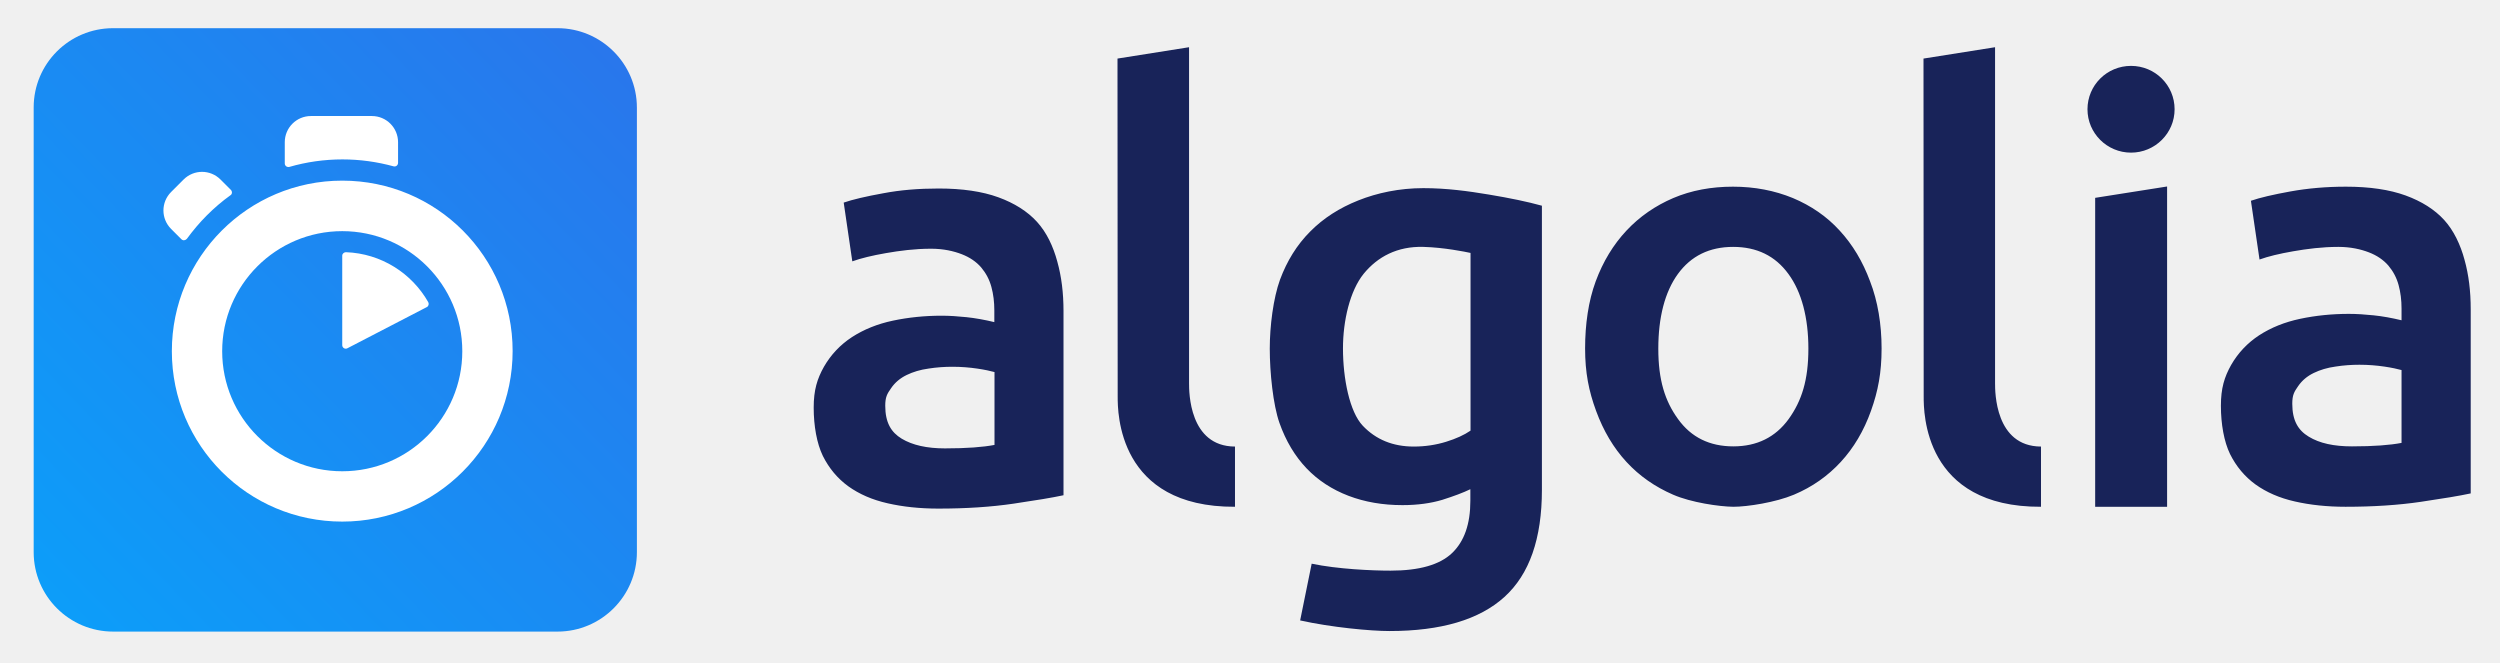
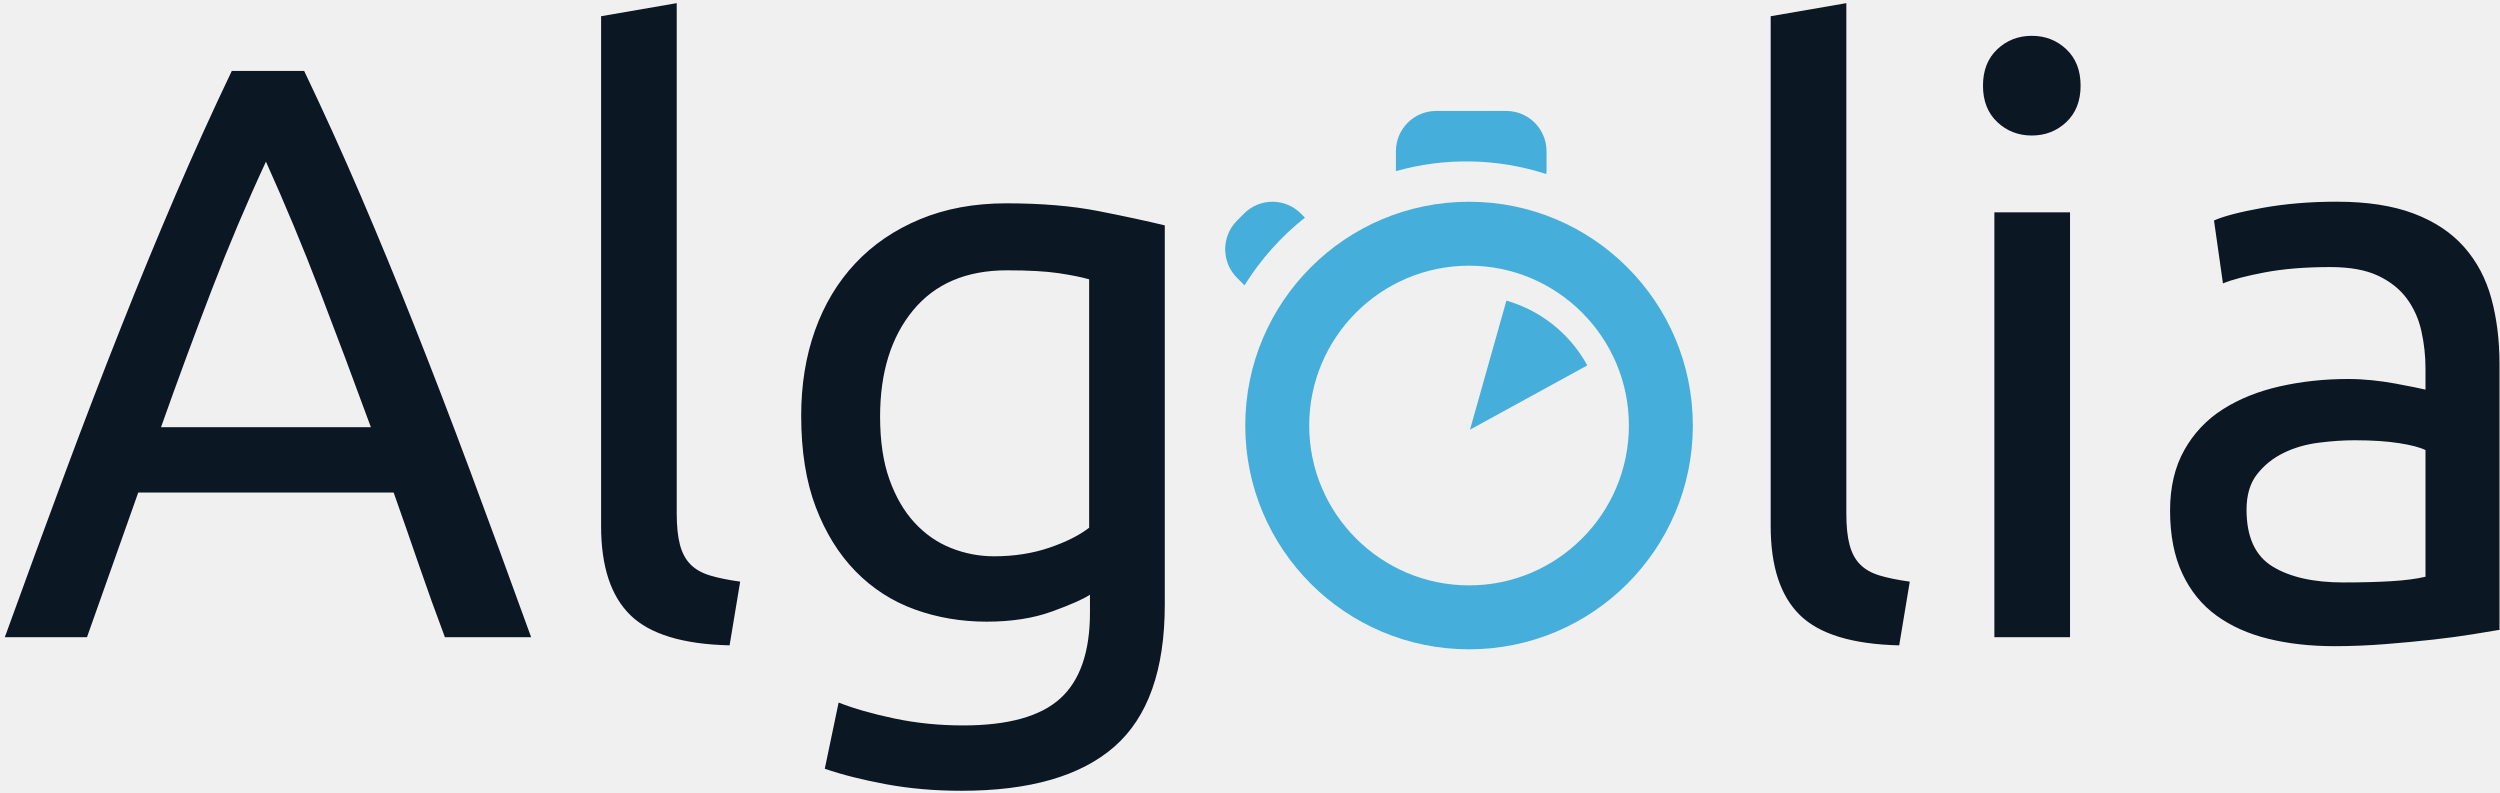
- <svg xmlns="http://www.w3.org/2000/svg" viewBox="0 0 1366 362">
-   <linearGradient id="a" x1="428.258" x2="434.145" y1="404.15" y2="409.85" gradientUnits="userSpaceOnUse" gradientTransform="matrix(94.045 0 0 -94.072 -40381.527 38479.52)">
-     <stop offset="0" stop-color="#00aeff" />
-     <stop offset="1" stop-color="#3369e7" />
-   </linearGradient>
-   <path fill="url(#a)" d="M61.8 15.4h242.8c23.9 0 43.4 19.4 43.4 43.4v242.9c0 23.9-19.4 43.4-43.4 43.4H61.8c-23.9 0-43.4-19.4-43.4-43.4v-243c0-23.9 19.4-43.3 43.4-43.3z" />
-   <path fill="#FFF" d="M187 98.7c-51.4 0-93.1 41.7-93.1 93.2S135.6 285 187 285s93.1-41.7 93.1-93.2-41.6-93.1-93.1-93.1zm0 158.8c-36.2 0-65.6-29.4-65.6-65.6s29.4-65.6 65.6-65.6 65.6 29.4 65.6 65.6-29.3 65.6-65.6 65.6zm0-117.8v48.9c0 1.4 1.5 2.4 2.8 1.7l43.4-22.5c1-.5 1.3-1.7.8-2.7-9-15.8-25.7-26.6-45-27.3-1 0-2 .8-2 1.9zm-60.8-35.9l-5.7-5.7c-5.6-5.6-14.6-5.6-20.2 0l-6.8 6.8c-5.6 5.6-5.6 14.6 0 20.2l5.6 5.6c.9.9 2.2.7 3-.2 3.3-4.5 6.9-8.8 10.9-12.8 4.1-4.1 8.3-7.7 12.9-11 1-.6 1.1-2 .3-2.9zM217.5 89V77.7c0-7.9-6.4-14.3-14.3-14.3h-33.3c-7.9 0-14.3 6.4-14.3 14.3v11.6c0 1.3 1.2 2.2 2.5 1.9 9.3-2.7 19.1-4.1 29-4.1 9.5 0 18.9 1.3 28 3.8 1.2.3 2.4-.6 2.4-1.9z" />
-   <path fill="#182359" d="M842.5 267.6c0 26.7-6.8 46.2-20.5 58.6-13.7 12.4-34.6 18.6-62.8 18.6-10.3 0-31.7-2-48.8-5.8l6.3-31c14.3 3 33.2 3.8 43.1 3.8 15.7 0 26.9-3.2 33.6-9.6s10-15.9 10-28.5v-6.4c-3.9 1.9-9 3.8-15.3 5.8-6.3 1.9-13.6 2.9-21.8 2.9-10.8 0-20.6-1.7-29.5-5.1-8.9-3.4-16.6-8.4-22.9-15-6.3-6.6-11.3-14.9-14.8-24.8s-5.3-27.6-5.3-40.6c0-12.2 1.9-27.5 5.6-37.7 3.8-10.2 9.2-19 16.5-26.3 7.2-7.3 16-12.9 26.3-17s22.4-6.7 35.5-6.7c12.7 0 24.4 1.6 35.8 3.5 11.4 1.9 21.1 3.9 29 6.1v155.2zm-108.7-77.2c0 16.4 3.6 34.6 10.8 42.2 7.2 7.6 16.5 11.4 27.9 11.4 6.2 0 12.1-.9 17.6-2.6 5.5-1.7 9.9-3.7 13.4-6.1v-97.1c-2.8-.6-14.5-3-25.8-3.3-14.2-.4-25 5.4-32.6 14.7-7.5 9.3-11.3 25.6-11.3 40.8zm294.3 0c0 13.2-1.9 23.2-5.8 34.1s-9.4 20.2-16.5 27.9c-7.1 7.7-15.6 13.7-25.6 17.9s-25.4 6.6-33.1 6.6c-7.7-.1-23-2.3-32.9-6.6-9.9-4.3-18.4-10.2-25.5-17.9-7.1-7.7-12.6-17-16.6-27.9s-6-20.9-6-34.1c0-13.2 1.8-25.9 5.8-36.7 4-10.8 9.6-20 16.8-27.7s15.8-13.6 25.6-17.8c9.9-4.2 20.8-6.2 32.6-6.2s22.7 2.1 32.7 6.2c10 4.2 18.6 10.1 25.6 17.8 7.1 7.7 12.6 16.9 16.6 27.7 4.2 10.8 6.3 23.5 6.3 36.7zm-40 .1c0-16.9-3.7-31-10.9-40.8-7.2-9.9-17.3-14.8-30.2-14.8-12.9 0-23 4.9-30.2 14.8-7.2 9.9-10.7 23.9-10.7 40.8 0 17.1 3.6 28.6 10.8 38.5 7.2 10 17.3 14.9 30.2 14.9 12.9 0 23-5 30.2-14.9 7.2-10 10.8-21.4 10.8-38.5zm127.1 86.4c-64.1.3-64.1-51.8-64.1-60.1L1051 32l39.1-6.2v183.6c0 4.7 0 34.5 25.1 34.6v32.9zm68.9 0h-39.3V108.1l39.3-6.2v175zm-19.7-193.5c13.1 0 23.8-10.6 23.8-23.7S1177.6 36 1164.4 36s-23.8 10.6-23.8 23.7 10.7 23.7 23.8 23.7zm117.4 18.6c12.9 0 23.8 1.6 32.6 4.8 8.8 3.2 15.9 7.7 21.1 13.4s8.9 13.5 11.1 21.7c2.3 8.2 3.4 17.2 3.4 27.1v100.6c-6 1.3-15.1 2.8-27.3 4.6s-25.9 2.7-41.1 2.7c-10.1 0-19.4-1-27.7-2.9-8.4-1.9-15.5-5-21.5-9.3-5.9-4.3-10.5-9.8-13.9-16.6-3.3-6.8-5-16.4-5-26.4 0-9.6 1.9-15.7 5.6-22.3 3.8-6.6 8.9-12 15.3-16.2 6.5-4.2 13.9-7.2 22.4-9s17.4-2.7 26.6-2.7c4.3 0 8.8.3 13.6.8s9.8 1.4 15.2 2.7v-6.4c0-4.5-.5-8.8-1.6-12.8-1.1-4.1-3-7.6-5.6-10.7-2.7-3.1-6.2-5.5-10.6-7.2s-10-3-16.7-3c-9 0-17.2 1.1-24.7 2.4-7.5 1.3-13.7 2.8-18.4 4.5l-4.7-32.1c4.9-1.7 12.2-3.4 21.6-5.1s19.5-2.6 30.3-2.6zm3.3 141.9c12 0 20.9-.7 27.1-1.9v-39.8c-2.2-.6-5.3-1.3-9.4-1.9-4.1-.6-8.6-1-13.6-1-4.3 0-8.7.3-13.1 1-4.4.6-8.4 1.8-11.9 3.5s-6.4 4.1-8.5 7.2c-2.2 3.1-3.2 4.9-3.2 9.6 0 9.2 3.2 14.5 9 18 5.9 3.6 13.7 5.3 23.6 5.3zM512.9 103c12.9 0 23.8 1.6 32.6 4.8 8.8 3.2 15.9 7.7 21.1 13.4 5.3 5.8 8.9 13.5 11.1 21.7 2.3 8.2 3.4 17.2 3.4 27.1v100.6c-6 1.3-15.1 2.8-27.3 4.6-12.2 1.8-25.9 2.7-41.1 2.7-10.1 0-19.4-1-27.7-2.9-8.4-1.9-15.5-5-21.5-9.3-5.9-4.3-10.5-9.8-13.9-16.6-3.3-6.8-5-16.4-5-26.4 0-9.6 1.9-15.7 5.6-22.3 3.8-6.6 8.9-12 15.3-16.2 6.5-4.2 13.9-7.2 22.4-9s17.4-2.7 26.6-2.7c4.3 0 8.8.3 13.6.8 4.7.5 9.8 1.4 15.2 2.7v-6.4c0-4.5-.5-8.8-1.6-12.8-1.1-4.1-3-7.6-5.6-10.7-2.7-3.1-6.2-5.5-10.6-7.2-4.4-1.7-10-3-16.7-3-9 0-17.2 1.1-24.7 2.4-7.5 1.3-13.7 2.8-18.4 4.5l-4.7-32.1c4.9-1.7 12.2-3.4 21.6-5.1 9.4-1.8 19.5-2.6 30.3-2.6zm3.4 142c12 0 20.9-.7 27.1-1.9v-39.8c-2.2-.6-5.3-1.3-9.4-1.9-4.1-.6-8.6-1-13.6-1-4.3 0-8.7.3-13.1 1-4.4.6-8.4 1.8-11.9 3.5s-6.4 4.1-8.5 7.2c-2.2 3.1-3.2 4.9-3.2 9.6 0 9.2 3.2 14.5 9 18s13.7 5.3 23.6 5.3zm158.5 31.9c-64.1.3-64.1-51.8-64.1-60.1L610.6 32l39.1-6.2v183.6c0 4.7 0 34.5 25.1 34.6v32.9z" />
+ <svg xmlns="http://www.w3.org/2000/svg" width="391" height="124" viewBox="0 0 391 124">
+   <g fill="none" fill-rule="evenodd">
+     <path d="M235.603 47.018L229.908 67.2l18.342-10.052a20.995 20.995 0 0 0-12.647-10.129zM203.456 33.4a6.267 6.267 0 0 0-8.887 0l-1.11 1.116c-2.454 2.462-2.452 6.46 0 8.924l1.182 1.187a41.248 41.248 0 0 1 9.45-10.588l-.635-.639zM241.84 27.224c.01-.136.04-.265.04-.404v-3.155c-.001-3.484-2.813-6.31-6.282-6.31H224.6c-3.468 0-6.28 2.825-6.28 6.31v3.1a40.542 40.542 0 0 1 23.52.459" fill="#46AEDA" />
+     <path d="M229.76 41.553c13.785 0 25 11.215 25 25 0 13.784-11.215 25-25 25-13.784 0-25-11.216-25-25 0-13.785 11.216-25 25-25m-35 25c0 19.328 15.668 35 35 35 19.333 0 35-15.672 35-35s-15.667-35-35-35c-19.332 0-35 15.672-35 35z" fill="#46AEDA" />
+     <path d="M69.583 99.656a410.686 410.686 0 0 1-4.071-11.31 1309.194 1309.194 0 0 0-3.944-11.31H21.62l-8.015 22.62H.755a2886.602 2886.602 0 0 1 9.542-26.005 1123.733 1123.733 0 0 1 8.716-22.682 794.435 794.435 0 0 1 8.46-20.511 529.435 529.435 0 0 1 8.778-19.36h11.322a529.435 529.435 0 0 1 8.779 19.36 805.651 805.651 0 0 1 8.46 20.51c2.84 7.155 5.745 14.717 8.715 22.683 2.968 7.967 6.149 16.634 9.542 26.005H69.583zM58.006 66.815a1445.738 1445.738 0 0 0-8.078-21.534 386.16 386.16 0 0 0-8.334-20 319.903 319.903 0 0 0-8.46 20 862.633 862.633 0 0 0-7.952 21.534h32.824zM114.11 100.933c-7.295-.17-12.467-1.745-15.52-4.728-3.055-2.98-4.579-7.624-4.579-13.93V2.536L105.84.491v79.868c0 1.962.171 3.58.509 4.857.34 1.277.892 2.3 1.654 3.067.763.765 1.782 1.341 3.055 1.725 1.273.383 2.84.703 4.705.959l-1.654 9.966M170.469 93.01c-1.016.685-2.989 1.555-5.915 2.62-2.926 1.065-6.34 1.598-10.242 1.598-3.987 0-7.74-.64-11.259-1.916a24.452 24.452 0 0 1-9.224-5.943c-2.63-2.685-4.707-6.027-6.234-10.031-1.525-4.004-2.29-8.775-2.29-14.312 0-4.856.72-9.308 2.163-13.355 1.442-4.045 3.54-7.54 6.298-10.479 2.755-2.939 6.126-5.24 10.113-6.9 3.987-1.662 8.482-2.493 13.486-2.493 5.513 0 10.325.407 14.44 1.215 4.114.81 7.57 1.555 10.368 2.235v59.296c0 10.223-2.627 17.633-7.886 22.234-5.261 4.6-13.233 6.899-23.92 6.899-4.155 0-8.077-.338-11.767-1.02-3.689-.684-6.892-1.49-9.604-2.428l2.163-10.35c2.373.934 5.279 1.767 8.714 2.49 3.435.723 7.017 1.088 10.75 1.088 7.039 0 12.106-1.406 15.203-4.219 3.096-2.81 4.643-7.284 4.643-13.418V93.01zm-4.897-50.284c-1.995-.297-4.687-.448-8.078-.448-6.361 0-11.26 2.09-14.695 6.263-3.435 4.174-5.152 9.71-5.152 16.61 0 3.836.485 7.116 1.462 9.842.976 2.728 2.29 4.982 3.944 6.773 1.654 1.787 3.562 3.11 5.725 3.96a18.044 18.044 0 0 0 6.68 1.278c3.137 0 6.02-.447 8.65-1.341 2.628-.896 4.707-1.938 6.234-3.13V43.685c-1.19-.34-2.777-.66-4.77-.96zM297.035 100.934c-7.296-.172-12.468-1.745-15.521-4.728-3.053-2.98-4.58-7.625-4.58-13.929V2.537L288.767.492V80.36c0 1.962.168 3.58.508 4.857.339 1.278.89 2.3 1.655 3.067.762.767 1.778 1.343 3.052 1.726 1.272.384 2.84.702 4.707.958l-1.654 9.967M317.77 21.194c-2.118 0-3.923-.704-5.404-2.108-1.486-1.407-2.227-3.3-2.227-5.687 0-2.385.741-4.282 2.227-5.686 1.481-1.407 3.286-2.11 5.405-2.11 2.12 0 3.923.703 5.41 2.11 1.48 1.404 2.225 3.3 2.225 5.686 0 2.387-.745 4.28-2.226 5.687-1.486 1.404-3.289 2.108-5.41 2.108zm-5.85 12.012h11.832v66.45H311.92v-66.45zM365.48 31.545c4.749 0 8.756.62 12.023 1.854 3.263 1.235 5.893 2.981 7.886 5.237 1.993 2.26 3.414 4.943 4.263 8.053.846 3.11 1.272 6.537 1.272 10.286v41.533c-1.018.17-2.44.404-4.261.702-1.825.298-3.881.574-6.171.83-2.29.255-4.772.489-7.442.702-2.673.211-5.325.32-7.952.32-3.734 0-7.167-.383-10.305-1.15-3.139-.767-5.853-1.981-8.143-3.641-2.29-1.661-4.07-3.854-5.343-6.582-1.272-2.726-1.908-6.006-1.908-9.84 0-3.662.741-6.815 2.227-9.456a17.765 17.765 0 0 1 6.042-6.39c2.545-1.617 5.513-2.811 8.906-3.578 3.39-.766 6.953-1.15 10.686-1.15 1.186 0 2.418.063 3.69.191 1.272.128 2.482.301 3.625.513 1.145.213 2.142.404 2.992.574.847.172 1.44.3 1.78.383v-3.322c0-1.96-.212-3.897-.637-5.815-.425-1.917-1.188-3.62-2.29-5.11-1.102-1.491-2.608-2.684-4.517-3.58-1.908-.893-4.39-1.34-7.441-1.34-3.904 0-7.315.277-10.243.83-2.924.554-5.109 1.13-6.55 1.725l-1.4-9.84c1.526-.68 4.072-1.34 7.633-1.98 3.562-.64 7.421-.96 11.577-.96zm1.017 59.55c2.799 0 5.28-.065 7.443-.193 2.163-.128 3.965-.36 5.407-.702V70.393c-.85-.425-2.228-.787-4.134-1.086-1.91-.298-4.22-.45-6.935-.45-1.78 0-3.669.13-5.66.386-1.994.255-3.819.789-5.471 1.596-1.655.811-3.034 1.917-4.135 3.324-1.103 1.404-1.654 3.258-1.654 5.558 0 4.26 1.355 7.22 4.07 8.88 2.715 1.664 6.404 2.494 11.07 2.494z" fill="#0C1724" />
+   </g>
</svg>
